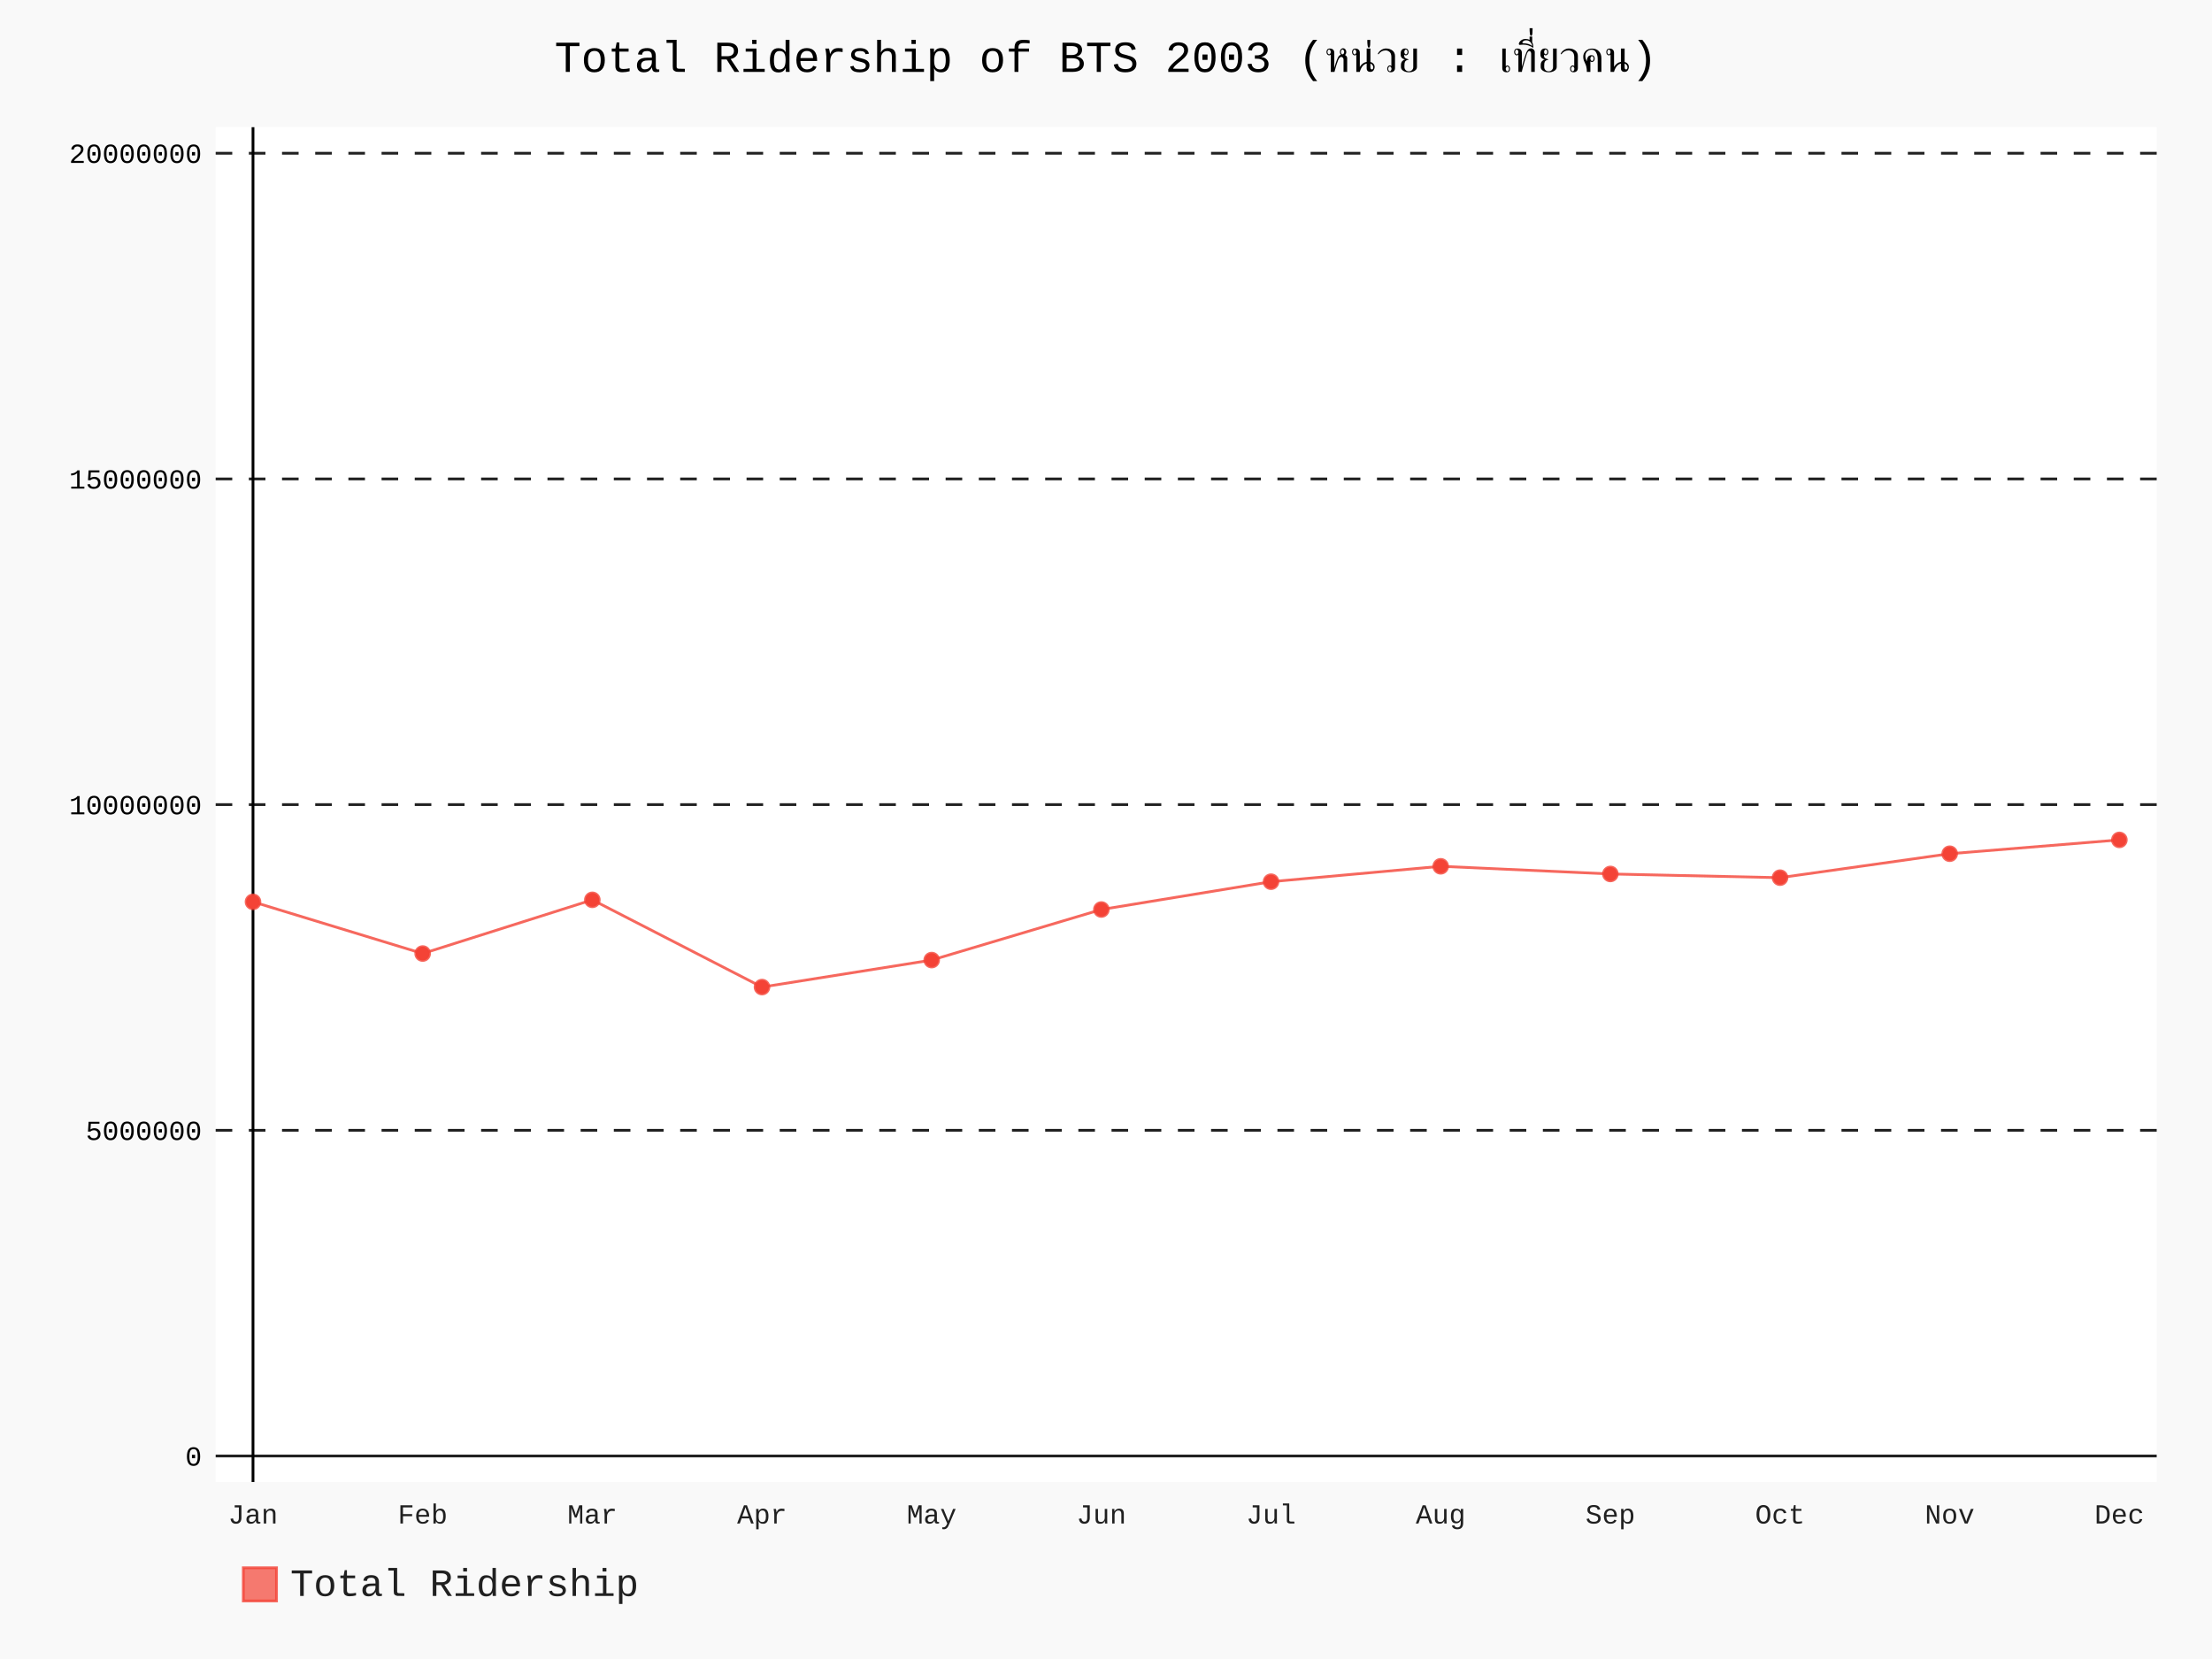
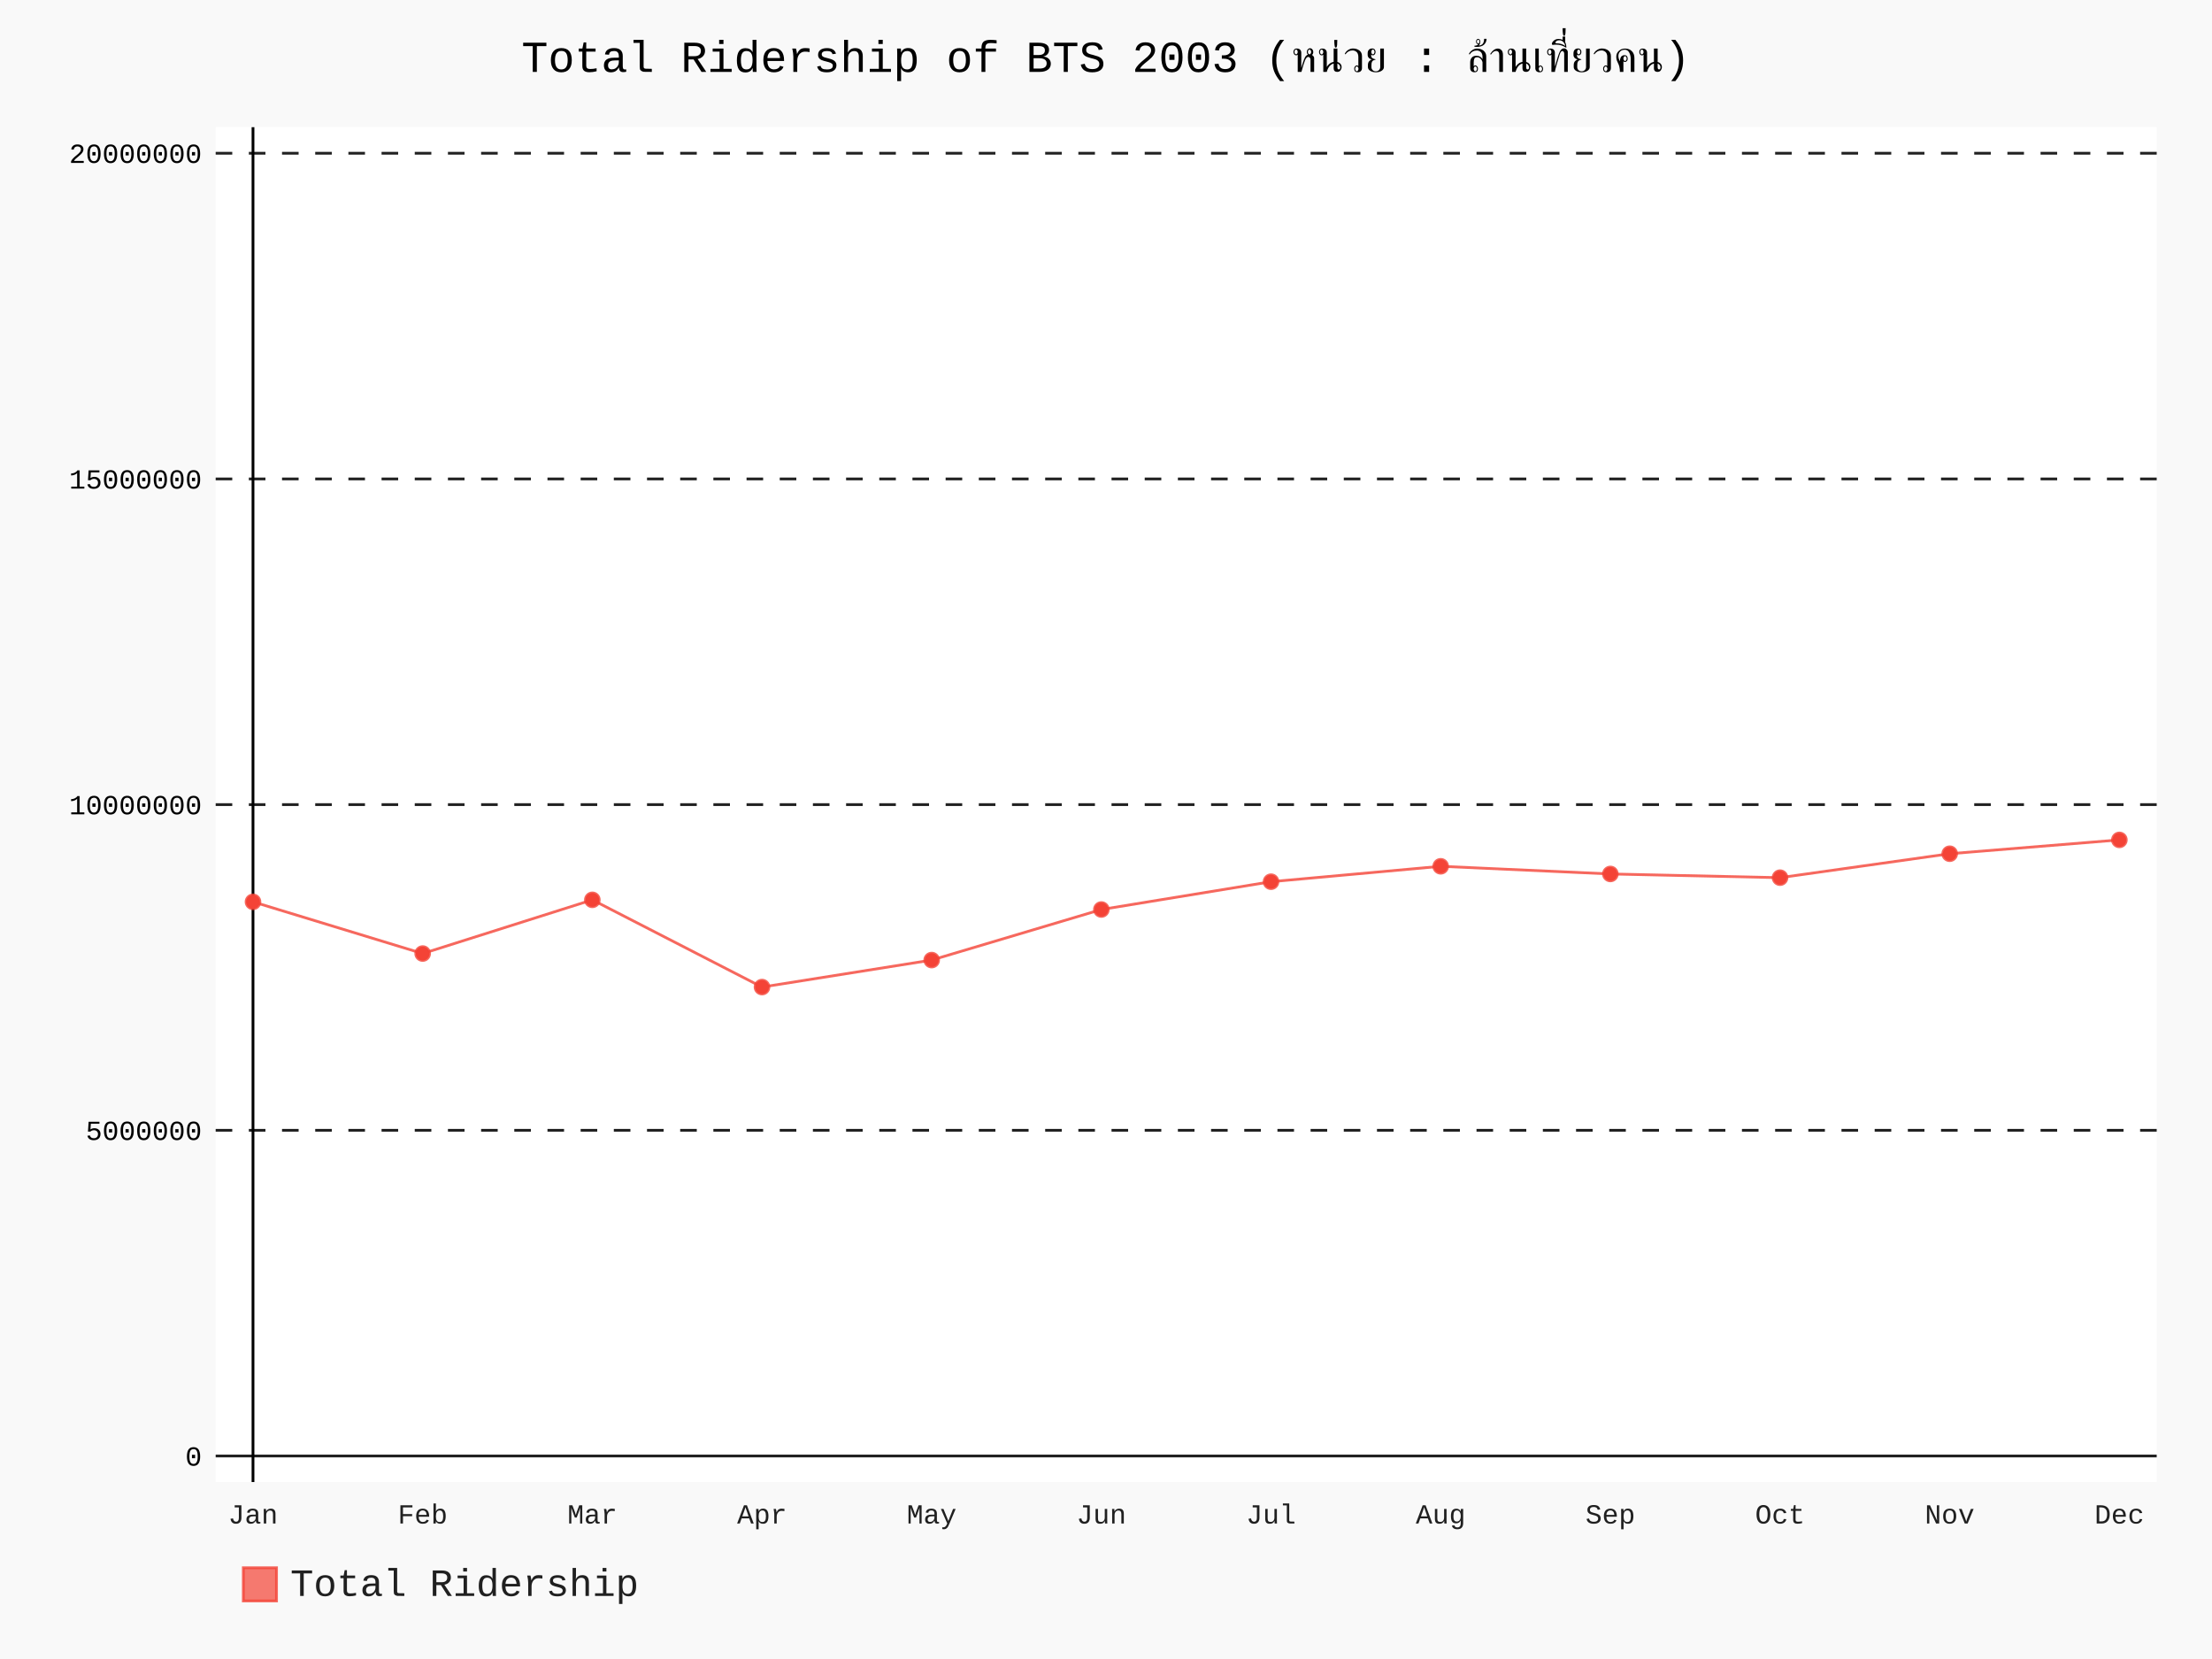
- <svg xmlns="http://www.w3.org/2000/svg" class="pygal-chart" id="chart-1428657f-6332-444c-9072-b85512d8946c" viewBox="0 0 800 600">
+ <svg xmlns="http://www.w3.org/2000/svg" class="pygal-chart" id="chart-d75f41e2-2f79-44a2-87a0-4494838df193" viewBox="0 0 800 600">
  <defs>
-     <style type="text/css">#chart-1428657f-6332-444c-9072-b85512d8946c{-webkit-user-select:none;-webkit-font-smoothing:antialiased;font-family:Consolas,"Liberation Mono",Menlo,Courier,monospace}#chart-1428657f-6332-444c-9072-b85512d8946c .title{font-family:Consolas,"Liberation Mono",Menlo,Courier,monospace;font-size:16px}#chart-1428657f-6332-444c-9072-b85512d8946c .legends .legend text{font-family:Consolas,"Liberation Mono",Menlo,Courier,monospace;font-size:14px}#chart-1428657f-6332-444c-9072-b85512d8946c .axis text{font-family:Consolas,"Liberation Mono",Menlo,Courier,monospace;font-size:10px}#chart-1428657f-6332-444c-9072-b85512d8946c .axis text.major{font-family:Consolas,"Liberation Mono",Menlo,Courier,monospace;font-size:10px}#chart-1428657f-6332-444c-9072-b85512d8946c .text-overlay text.value{font-family:Consolas,"Liberation Mono",Menlo,Courier,monospace;font-size:16px}#chart-1428657f-6332-444c-9072-b85512d8946c .text-overlay text.label{font-family:Consolas,"Liberation Mono",Menlo,Courier,monospace;font-size:10px}#chart-1428657f-6332-444c-9072-b85512d8946c .tooltip{font-family:Consolas,"Liberation Mono",Menlo,Courier,monospace;font-size:14px}#chart-1428657f-6332-444c-9072-b85512d8946c text.no_data{font-family:Consolas,"Liberation Mono",Menlo,Courier,monospace;font-size:64px}
- #chart-1428657f-6332-444c-9072-b85512d8946c{background-color:rgba(249,249,249,1)}#chart-1428657f-6332-444c-9072-b85512d8946c path,#chart-1428657f-6332-444c-9072-b85512d8946c line,#chart-1428657f-6332-444c-9072-b85512d8946c rect,#chart-1428657f-6332-444c-9072-b85512d8946c circle{-webkit-transition:150ms;-moz-transition:150ms;transition:150ms}#chart-1428657f-6332-444c-9072-b85512d8946c .graph &gt; .background{fill:rgba(249,249,249,1)}#chart-1428657f-6332-444c-9072-b85512d8946c .plot &gt; .background{fill:rgba(255,255,255,1)}#chart-1428657f-6332-444c-9072-b85512d8946c .graph{fill:rgba(0,0,0,.87)}#chart-1428657f-6332-444c-9072-b85512d8946c text.no_data{fill:rgba(0,0,0,1)}#chart-1428657f-6332-444c-9072-b85512d8946c .title{fill:rgba(0,0,0,1)}#chart-1428657f-6332-444c-9072-b85512d8946c .legends .legend text{fill:rgba(0,0,0,.87)}#chart-1428657f-6332-444c-9072-b85512d8946c .legends .legend:hover text{fill:rgba(0,0,0,1)}#chart-1428657f-6332-444c-9072-b85512d8946c .axis .line{stroke:rgba(0,0,0,1)}#chart-1428657f-6332-444c-9072-b85512d8946c .axis .guide.line{stroke:rgba(0,0,0,.54)}#chart-1428657f-6332-444c-9072-b85512d8946c .axis .major.line{stroke:rgba(0,0,0,.87)}#chart-1428657f-6332-444c-9072-b85512d8946c .axis text.major{fill:rgba(0,0,0,1)}#chart-1428657f-6332-444c-9072-b85512d8946c .axis.y .guides:hover .guide.line,#chart-1428657f-6332-444c-9072-b85512d8946c .line-graph .axis.x .guides:hover .guide.line,#chart-1428657f-6332-444c-9072-b85512d8946c .stackedline-graph .axis.x .guides:hover .guide.line,#chart-1428657f-6332-444c-9072-b85512d8946c .xy-graph .axis.x .guides:hover .guide.line{stroke:rgba(0,0,0,1)}#chart-1428657f-6332-444c-9072-b85512d8946c .axis .guides:hover text{fill:rgba(0,0,0,1)}#chart-1428657f-6332-444c-9072-b85512d8946c .reactive{fill-opacity:.7;stroke-opacity:.8}#chart-1428657f-6332-444c-9072-b85512d8946c .ci{stroke:rgba(0,0,0,.87)}#chart-1428657f-6332-444c-9072-b85512d8946c .reactive.active,#chart-1428657f-6332-444c-9072-b85512d8946c .active .reactive{fill-opacity:.8;stroke-opacity:.9;stroke-width:4}#chart-1428657f-6332-444c-9072-b85512d8946c .ci .reactive.active{stroke-width:1.5}#chart-1428657f-6332-444c-9072-b85512d8946c .series text{fill:rgba(0,0,0,1)}#chart-1428657f-6332-444c-9072-b85512d8946c .tooltip rect{fill:rgba(255,255,255,1);stroke:rgba(0,0,0,1);-webkit-transition:opacity 150ms;-moz-transition:opacity 150ms;transition:opacity 150ms}#chart-1428657f-6332-444c-9072-b85512d8946c .tooltip .label{fill:rgba(0,0,0,.87)}#chart-1428657f-6332-444c-9072-b85512d8946c .tooltip .label{fill:rgba(0,0,0,.87)}#chart-1428657f-6332-444c-9072-b85512d8946c .tooltip .legend{font-size:.8em;fill:rgba(0,0,0,.54)}#chart-1428657f-6332-444c-9072-b85512d8946c .tooltip .x_label{font-size:.6em;fill:rgba(0,0,0,1)}#chart-1428657f-6332-444c-9072-b85512d8946c .tooltip .xlink{font-size:.5em;text-decoration:underline}#chart-1428657f-6332-444c-9072-b85512d8946c .tooltip .value{font-size:1.5em}#chart-1428657f-6332-444c-9072-b85512d8946c .bound{font-size:.5em}#chart-1428657f-6332-444c-9072-b85512d8946c .max-value{font-size:.75em;fill:rgba(0,0,0,.54)}#chart-1428657f-6332-444c-9072-b85512d8946c .map-element{fill:rgba(255,255,255,1);stroke:rgba(0,0,0,.54) !important}#chart-1428657f-6332-444c-9072-b85512d8946c .map-element .reactive{fill-opacity:inherit;stroke-opacity:inherit}#chart-1428657f-6332-444c-9072-b85512d8946c .color-0,#chart-1428657f-6332-444c-9072-b85512d8946c .color-0 a:visited{stroke:#F44336;fill:#F44336}#chart-1428657f-6332-444c-9072-b85512d8946c .text-overlay .color-0 text{fill:black}
- #chart-1428657f-6332-444c-9072-b85512d8946c text.no_data{text-anchor:middle}#chart-1428657f-6332-444c-9072-b85512d8946c .guide.line{fill:none}#chart-1428657f-6332-444c-9072-b85512d8946c .centered{text-anchor:middle}#chart-1428657f-6332-444c-9072-b85512d8946c .title{text-anchor:middle}#chart-1428657f-6332-444c-9072-b85512d8946c .legends .legend text{fill-opacity:1}#chart-1428657f-6332-444c-9072-b85512d8946c .axis.x text{text-anchor:middle}#chart-1428657f-6332-444c-9072-b85512d8946c .axis.x:not(.web) text[transform]{text-anchor:start}#chart-1428657f-6332-444c-9072-b85512d8946c .axis.x:not(.web) text[transform].backwards{text-anchor:end}#chart-1428657f-6332-444c-9072-b85512d8946c .axis.y text{text-anchor:end}#chart-1428657f-6332-444c-9072-b85512d8946c .axis.y text[transform].backwards{text-anchor:start}#chart-1428657f-6332-444c-9072-b85512d8946c .axis.y2 text{text-anchor:start}#chart-1428657f-6332-444c-9072-b85512d8946c .axis.y2 text[transform].backwards{text-anchor:end}#chart-1428657f-6332-444c-9072-b85512d8946c .axis .guide.line{stroke-dasharray:4,4}#chart-1428657f-6332-444c-9072-b85512d8946c .axis .major.guide.line{stroke-dasharray:6,6}#chart-1428657f-6332-444c-9072-b85512d8946c .horizontal .axis.y .guide.line,#chart-1428657f-6332-444c-9072-b85512d8946c .horizontal .axis.y2 .guide.line,#chart-1428657f-6332-444c-9072-b85512d8946c .vertical .axis.x .guide.line{opacity:0}#chart-1428657f-6332-444c-9072-b85512d8946c .horizontal .axis.always_show .guide.line,#chart-1428657f-6332-444c-9072-b85512d8946c .vertical .axis.always_show .guide.line{opacity:1 !important}#chart-1428657f-6332-444c-9072-b85512d8946c .axis.y .guides:hover .guide.line,#chart-1428657f-6332-444c-9072-b85512d8946c .axis.y2 .guides:hover .guide.line,#chart-1428657f-6332-444c-9072-b85512d8946c .axis.x .guides:hover .guide.line{opacity:1}#chart-1428657f-6332-444c-9072-b85512d8946c .axis .guides:hover text{opacity:1}#chart-1428657f-6332-444c-9072-b85512d8946c .nofill{fill:none}#chart-1428657f-6332-444c-9072-b85512d8946c .subtle-fill{fill-opacity:.2}#chart-1428657f-6332-444c-9072-b85512d8946c .dot{stroke-width:1px;fill-opacity:1}#chart-1428657f-6332-444c-9072-b85512d8946c .dot.active{stroke-width:5px}#chart-1428657f-6332-444c-9072-b85512d8946c .dot.negative{fill:transparent}#chart-1428657f-6332-444c-9072-b85512d8946c text,#chart-1428657f-6332-444c-9072-b85512d8946c tspan{stroke:none !important}#chart-1428657f-6332-444c-9072-b85512d8946c .series text.active{opacity:1}#chart-1428657f-6332-444c-9072-b85512d8946c .tooltip rect{fill-opacity:.95;stroke-width:.5}#chart-1428657f-6332-444c-9072-b85512d8946c .tooltip text{fill-opacity:1}#chart-1428657f-6332-444c-9072-b85512d8946c .showable{visibility:hidden}#chart-1428657f-6332-444c-9072-b85512d8946c .showable.shown{visibility:visible}#chart-1428657f-6332-444c-9072-b85512d8946c .gauge-background{fill:rgba(229,229,229,1);stroke:none}#chart-1428657f-6332-444c-9072-b85512d8946c .bg-lines{stroke:rgba(249,249,249,1);stroke-width:2px}</style>
+     <style type="text/css">#chart-d75f41e2-2f79-44a2-87a0-4494838df193{-webkit-user-select:none;-webkit-font-smoothing:antialiased;font-family:Consolas,"Liberation Mono",Menlo,Courier,monospace}#chart-d75f41e2-2f79-44a2-87a0-4494838df193 .title{font-family:Consolas,"Liberation Mono",Menlo,Courier,monospace;font-size:16px}#chart-d75f41e2-2f79-44a2-87a0-4494838df193 .legends .legend text{font-family:Consolas,"Liberation Mono",Menlo,Courier,monospace;font-size:14px}#chart-d75f41e2-2f79-44a2-87a0-4494838df193 .axis text{font-family:Consolas,"Liberation Mono",Menlo,Courier,monospace;font-size:10px}#chart-d75f41e2-2f79-44a2-87a0-4494838df193 .axis text.major{font-family:Consolas,"Liberation Mono",Menlo,Courier,monospace;font-size:10px}#chart-d75f41e2-2f79-44a2-87a0-4494838df193 .text-overlay text.value{font-family:Consolas,"Liberation Mono",Menlo,Courier,monospace;font-size:16px}#chart-d75f41e2-2f79-44a2-87a0-4494838df193 .text-overlay text.label{font-family:Consolas,"Liberation Mono",Menlo,Courier,monospace;font-size:10px}#chart-d75f41e2-2f79-44a2-87a0-4494838df193 .tooltip{font-family:Consolas,"Liberation Mono",Menlo,Courier,monospace;font-size:14px}#chart-d75f41e2-2f79-44a2-87a0-4494838df193 text.no_data{font-family:Consolas,"Liberation Mono",Menlo,Courier,monospace;font-size:64px}
+ #chart-d75f41e2-2f79-44a2-87a0-4494838df193{background-color:rgba(249,249,249,1)}#chart-d75f41e2-2f79-44a2-87a0-4494838df193 path,#chart-d75f41e2-2f79-44a2-87a0-4494838df193 line,#chart-d75f41e2-2f79-44a2-87a0-4494838df193 rect,#chart-d75f41e2-2f79-44a2-87a0-4494838df193 circle{-webkit-transition:150ms;-moz-transition:150ms;transition:150ms}#chart-d75f41e2-2f79-44a2-87a0-4494838df193 .graph &gt; .background{fill:rgba(249,249,249,1)}#chart-d75f41e2-2f79-44a2-87a0-4494838df193 .plot &gt; .background{fill:rgba(255,255,255,1)}#chart-d75f41e2-2f79-44a2-87a0-4494838df193 .graph{fill:rgba(0,0,0,.87)}#chart-d75f41e2-2f79-44a2-87a0-4494838df193 text.no_data{fill:rgba(0,0,0,1)}#chart-d75f41e2-2f79-44a2-87a0-4494838df193 .title{fill:rgba(0,0,0,1)}#chart-d75f41e2-2f79-44a2-87a0-4494838df193 .legends .legend text{fill:rgba(0,0,0,.87)}#chart-d75f41e2-2f79-44a2-87a0-4494838df193 .legends .legend:hover text{fill:rgba(0,0,0,1)}#chart-d75f41e2-2f79-44a2-87a0-4494838df193 .axis .line{stroke:rgba(0,0,0,1)}#chart-d75f41e2-2f79-44a2-87a0-4494838df193 .axis .guide.line{stroke:rgba(0,0,0,.54)}#chart-d75f41e2-2f79-44a2-87a0-4494838df193 .axis .major.line{stroke:rgba(0,0,0,.87)}#chart-d75f41e2-2f79-44a2-87a0-4494838df193 .axis text.major{fill:rgba(0,0,0,1)}#chart-d75f41e2-2f79-44a2-87a0-4494838df193 .axis.y .guides:hover .guide.line,#chart-d75f41e2-2f79-44a2-87a0-4494838df193 .line-graph .axis.x .guides:hover .guide.line,#chart-d75f41e2-2f79-44a2-87a0-4494838df193 .stackedline-graph .axis.x .guides:hover .guide.line,#chart-d75f41e2-2f79-44a2-87a0-4494838df193 .xy-graph .axis.x .guides:hover .guide.line{stroke:rgba(0,0,0,1)}#chart-d75f41e2-2f79-44a2-87a0-4494838df193 .axis .guides:hover text{fill:rgba(0,0,0,1)}#chart-d75f41e2-2f79-44a2-87a0-4494838df193 .reactive{fill-opacity:.7;stroke-opacity:.8}#chart-d75f41e2-2f79-44a2-87a0-4494838df193 .ci{stroke:rgba(0,0,0,.87)}#chart-d75f41e2-2f79-44a2-87a0-4494838df193 .reactive.active,#chart-d75f41e2-2f79-44a2-87a0-4494838df193 .active .reactive{fill-opacity:.8;stroke-opacity:.9;stroke-width:4}#chart-d75f41e2-2f79-44a2-87a0-4494838df193 .ci .reactive.active{stroke-width:1.5}#chart-d75f41e2-2f79-44a2-87a0-4494838df193 .series text{fill:rgba(0,0,0,1)}#chart-d75f41e2-2f79-44a2-87a0-4494838df193 .tooltip rect{fill:rgba(255,255,255,1);stroke:rgba(0,0,0,1);-webkit-transition:opacity 150ms;-moz-transition:opacity 150ms;transition:opacity 150ms}#chart-d75f41e2-2f79-44a2-87a0-4494838df193 .tooltip .label{fill:rgba(0,0,0,.87)}#chart-d75f41e2-2f79-44a2-87a0-4494838df193 .tooltip .label{fill:rgba(0,0,0,.87)}#chart-d75f41e2-2f79-44a2-87a0-4494838df193 .tooltip .legend{font-size:.8em;fill:rgba(0,0,0,.54)}#chart-d75f41e2-2f79-44a2-87a0-4494838df193 .tooltip .x_label{font-size:.6em;fill:rgba(0,0,0,1)}#chart-d75f41e2-2f79-44a2-87a0-4494838df193 .tooltip .xlink{font-size:.5em;text-decoration:underline}#chart-d75f41e2-2f79-44a2-87a0-4494838df193 .tooltip .value{font-size:1.5em}#chart-d75f41e2-2f79-44a2-87a0-4494838df193 .bound{font-size:.5em}#chart-d75f41e2-2f79-44a2-87a0-4494838df193 .max-value{font-size:.75em;fill:rgba(0,0,0,.54)}#chart-d75f41e2-2f79-44a2-87a0-4494838df193 .map-element{fill:rgba(255,255,255,1);stroke:rgba(0,0,0,.54) !important}#chart-d75f41e2-2f79-44a2-87a0-4494838df193 .map-element .reactive{fill-opacity:inherit;stroke-opacity:inherit}#chart-d75f41e2-2f79-44a2-87a0-4494838df193 .color-0,#chart-d75f41e2-2f79-44a2-87a0-4494838df193 .color-0 a:visited{stroke:#F44336;fill:#F44336}#chart-d75f41e2-2f79-44a2-87a0-4494838df193 .text-overlay .color-0 text{fill:black}
+ #chart-d75f41e2-2f79-44a2-87a0-4494838df193 text.no_data{text-anchor:middle}#chart-d75f41e2-2f79-44a2-87a0-4494838df193 .guide.line{fill:none}#chart-d75f41e2-2f79-44a2-87a0-4494838df193 .centered{text-anchor:middle}#chart-d75f41e2-2f79-44a2-87a0-4494838df193 .title{text-anchor:middle}#chart-d75f41e2-2f79-44a2-87a0-4494838df193 .legends .legend text{fill-opacity:1}#chart-d75f41e2-2f79-44a2-87a0-4494838df193 .axis.x text{text-anchor:middle}#chart-d75f41e2-2f79-44a2-87a0-4494838df193 .axis.x:not(.web) text[transform]{text-anchor:start}#chart-d75f41e2-2f79-44a2-87a0-4494838df193 .axis.x:not(.web) text[transform].backwards{text-anchor:end}#chart-d75f41e2-2f79-44a2-87a0-4494838df193 .axis.y text{text-anchor:end}#chart-d75f41e2-2f79-44a2-87a0-4494838df193 .axis.y text[transform].backwards{text-anchor:start}#chart-d75f41e2-2f79-44a2-87a0-4494838df193 .axis.y2 text{text-anchor:start}#chart-d75f41e2-2f79-44a2-87a0-4494838df193 .axis.y2 text[transform].backwards{text-anchor:end}#chart-d75f41e2-2f79-44a2-87a0-4494838df193 .axis .guide.line{stroke-dasharray:4,4}#chart-d75f41e2-2f79-44a2-87a0-4494838df193 .axis .major.guide.line{stroke-dasharray:6,6}#chart-d75f41e2-2f79-44a2-87a0-4494838df193 .horizontal .axis.y .guide.line,#chart-d75f41e2-2f79-44a2-87a0-4494838df193 .horizontal .axis.y2 .guide.line,#chart-d75f41e2-2f79-44a2-87a0-4494838df193 .vertical .axis.x .guide.line{opacity:0}#chart-d75f41e2-2f79-44a2-87a0-4494838df193 .horizontal .axis.always_show .guide.line,#chart-d75f41e2-2f79-44a2-87a0-4494838df193 .vertical .axis.always_show .guide.line{opacity:1 !important}#chart-d75f41e2-2f79-44a2-87a0-4494838df193 .axis.y .guides:hover .guide.line,#chart-d75f41e2-2f79-44a2-87a0-4494838df193 .axis.y2 .guides:hover .guide.line,#chart-d75f41e2-2f79-44a2-87a0-4494838df193 .axis.x .guides:hover .guide.line{opacity:1}#chart-d75f41e2-2f79-44a2-87a0-4494838df193 .axis .guides:hover text{opacity:1}#chart-d75f41e2-2f79-44a2-87a0-4494838df193 .nofill{fill:none}#chart-d75f41e2-2f79-44a2-87a0-4494838df193 .subtle-fill{fill-opacity:.2}#chart-d75f41e2-2f79-44a2-87a0-4494838df193 .dot{stroke-width:1px;fill-opacity:1}#chart-d75f41e2-2f79-44a2-87a0-4494838df193 .dot.active{stroke-width:5px}#chart-d75f41e2-2f79-44a2-87a0-4494838df193 .dot.negative{fill:transparent}#chart-d75f41e2-2f79-44a2-87a0-4494838df193 text,#chart-d75f41e2-2f79-44a2-87a0-4494838df193 tspan{stroke:none !important}#chart-d75f41e2-2f79-44a2-87a0-4494838df193 .series text.active{opacity:1}#chart-d75f41e2-2f79-44a2-87a0-4494838df193 .tooltip rect{fill-opacity:.95;stroke-width:.5}#chart-d75f41e2-2f79-44a2-87a0-4494838df193 .tooltip text{fill-opacity:1}#chart-d75f41e2-2f79-44a2-87a0-4494838df193 .showable{visibility:hidden}#chart-d75f41e2-2f79-44a2-87a0-4494838df193 .showable.shown{visibility:visible}#chart-d75f41e2-2f79-44a2-87a0-4494838df193 .gauge-background{fill:rgba(229,229,229,1);stroke:none}#chart-d75f41e2-2f79-44a2-87a0-4494838df193 .bg-lines{stroke:rgba(249,249,249,1);stroke-width:2px}</style>
  </defs>
  <g class="graph line-graph vertical">
    <rect class="background" height="600" width="800" x="0" y="0" />
    <g class="plot" transform="translate(78, 46)">
      <rect class="background" height="490.0" width="702.0" x="0" y="0" />
      <g class="axis y always_show">
        <g class="guides">
          <path class="axis major line" d="M0 480.577 h702" />
          <text class="major" x="-5" y="484.077">0</text>
        </g>
        <g class="guides">
          <path class="major guide line" d="M0 362.788 h702" />
          <text class="major" x="-5" y="366.288">5000000</text>
        </g>
        <g class="guides">
          <path class="major guide line" d="M0 245 h702" />
          <text class="major" x="-5" y="248.5">10000000</text>
        </g>
        <g class="guides">
          <path class="major guide line" d="M0 127.212 h702" />
          <text class="major" x="-5" y="130.712">15000000</text>
        </g>
        <g class="guides">
          <path class="major guide line" d="M0 9.423 h702" />
          <text class="major" x="-5" y="12.923">20000000</text>
        </g>
      </g>
      <g class="axis x">
        <g class="guides">
          <path class="line" d="M13.5 0 v490" />
          <text class="" x="13.5" y="505.0">Jan</text>
        </g>
        <g class="guides">
          <path class="guide line" d="M74.864 0 v490" />
          <text class="" x="74.864" y="505.0">Feb</text>
        </g>
        <g class="guides">
          <path class="guide line" d="M136.227 0 v490" />
          <text class="" x="136.227" y="505.0">Mar</text>
        </g>
        <g class="guides">
          <path class="guide line" d="M197.591 0 v490" />
          <text class="" x="197.591" y="505.0">Apr</text>
        </g>
        <g class="guides">
          <path class="guide line" d="M258.955 0 v490" />
          <text class="" x="258.955" y="505.0">May</text>
        </g>
        <g class="guides">
          <path class="guide line" d="M320.318 0 v490" />
          <text class="" x="320.318" y="505.0">Jun</text>
        </g>
        <g class="guides">
          <path class="guide line" d="M381.682 0 v490" />
          <text class="" x="381.682" y="505.0">Jul</text>
        </g>
        <g class="guides">
          <path class="guide line" d="M443.045 0 v490" />
          <text class="" x="443.045" y="505.0">Aug</text>
        </g>
        <g class="guides">
          <path class="guide line" d="M504.409 0 v490" />
          <text class="" x="504.409" y="505.0">Sep</text>
        </g>
        <g class="guides">
          <path class="guide line" d="M565.773 0 v490" />
          <text class="" x="565.773" y="505.0">Oct</text>
        </g>
        <g class="guides">
          <path class="guide line" d="M627.136 0 v490" />
          <text class="" x="627.136" y="505.0">Nov</text>
        </g>
        <g class="guides">
          <path class="guide line" d="M688.5 0 v490" />
          <text class="" x="688.5" y="505.0">Dec</text>
        </g>
      </g>
      <g class="series serie-0 color-0">
        <path class="line reactive nofill" d="M13.5 280.16 L74.864 298.864 136.227 279.44 197.591 310.99 258.955 301.224 320.318 282.936 381.682 272.88 443.045 267.307 504.409 270.08 565.773 271.422 627.136 262.762 688.5 257.759" />
      </g>
    </g>
    <g class="titles">
-       <text class="title plot_title" x="400.0" y="26">Total Ridership of BTS 2003 (หน่วย : เที่ยวคน)</text>
+       <text class="title plot_title" x="400.0" y="26">Total Ridership of BTS 2003 (หน่วย : ล้านเที่ยวคน)</text>
    </g>
    <g class="plot overlay" transform="translate(78, 46)">
      <g class="series serie-0 color-0">
        <g class="dots">
          <circle class="dot reactive tooltip-trigger" cx="13.5" cy="280.16" r="2.5" />
        </g>
        <g class="dots">
          <circle class="dot reactive tooltip-trigger" cx="74.864" cy="298.864" r="2.5" />
        </g>
        <g class="dots">
          <circle class="dot reactive tooltip-trigger" cx="136.227" cy="279.44" r="2.5" />
        </g>
        <g class="dots">
          <circle class="dot reactive tooltip-trigger" cx="197.591" cy="310.99" r="2.5" />
        </g>
        <g class="dots">
          <circle class="dot reactive tooltip-trigger" cx="258.955" cy="301.224" r="2.5" />
        </g>
        <g class="dots">
          <circle class="dot reactive tooltip-trigger" cx="320.318" cy="282.936" r="2.5" />
        </g>
        <g class="dots">
          <circle class="dot reactive tooltip-trigger" cx="381.682" cy="272.88" r="2.5" />
        </g>
        <g class="dots">
          <circle class="dot reactive tooltip-trigger" cx="443.045" cy="267.307" r="2.5" />
        </g>
        <g class="dots">
          <circle class="dot reactive tooltip-trigger" cx="504.409" cy="270.08" r="2.5" />
        </g>
        <g class="dots">
          <circle class="dot reactive tooltip-trigger" cx="565.773" cy="271.422" r="2.5" />
        </g>
        <g class="dots">
          <circle class="dot reactive tooltip-trigger" cx="627.136" cy="262.762" r="2.5" />
        </g>
        <g class="dots">
          <circle class="dot reactive tooltip-trigger" cx="688.5" cy="257.759" r="2.5" />
        </g>
      </g>
    </g>
    <g class="plot text-overlay" transform="translate(78, 46)">
      <g class="series serie-0 color-0" />
    </g>
    <g class="plot tooltip-overlay" transform="translate(78, 46)">
      <g class="tooltip" style="opacity: 0" transform="translate(0 0)">
        <rect class="tooltip-box" height="0" rx="0" ry="0" width="0" />
        <g class="text" />
      </g>
    </g>
    <g class="legends" transform="translate(88, 566)">
      <g class="legend reactive activate-serie" id="activate-serie-0">
        <rect class="color-0 reactive" height="12" width="12" x="0.0" y="1.0" />
        <text x="17.0" y="11.2">Total Ridership</text>
      </g>
    </g>
  </g>
</svg>
